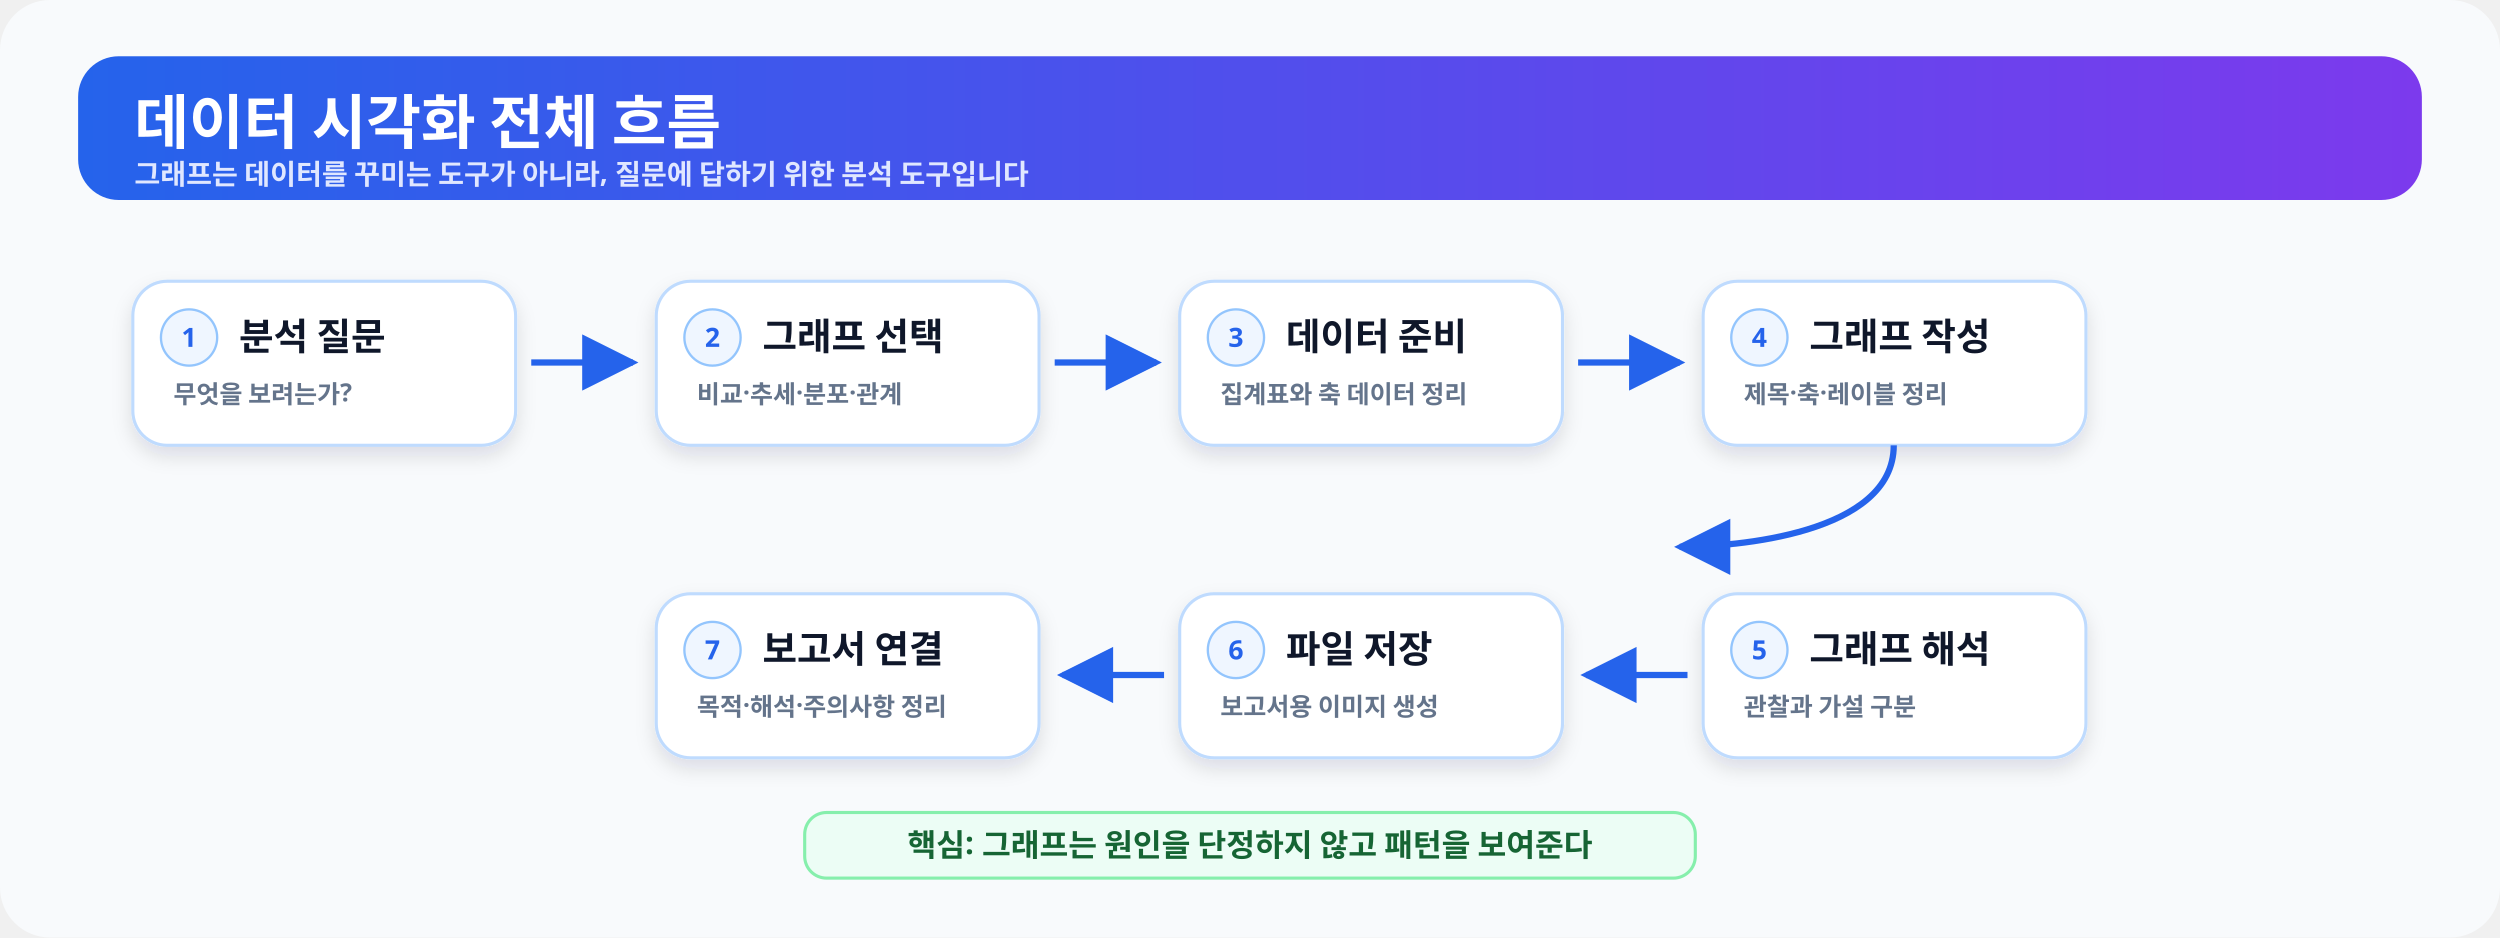
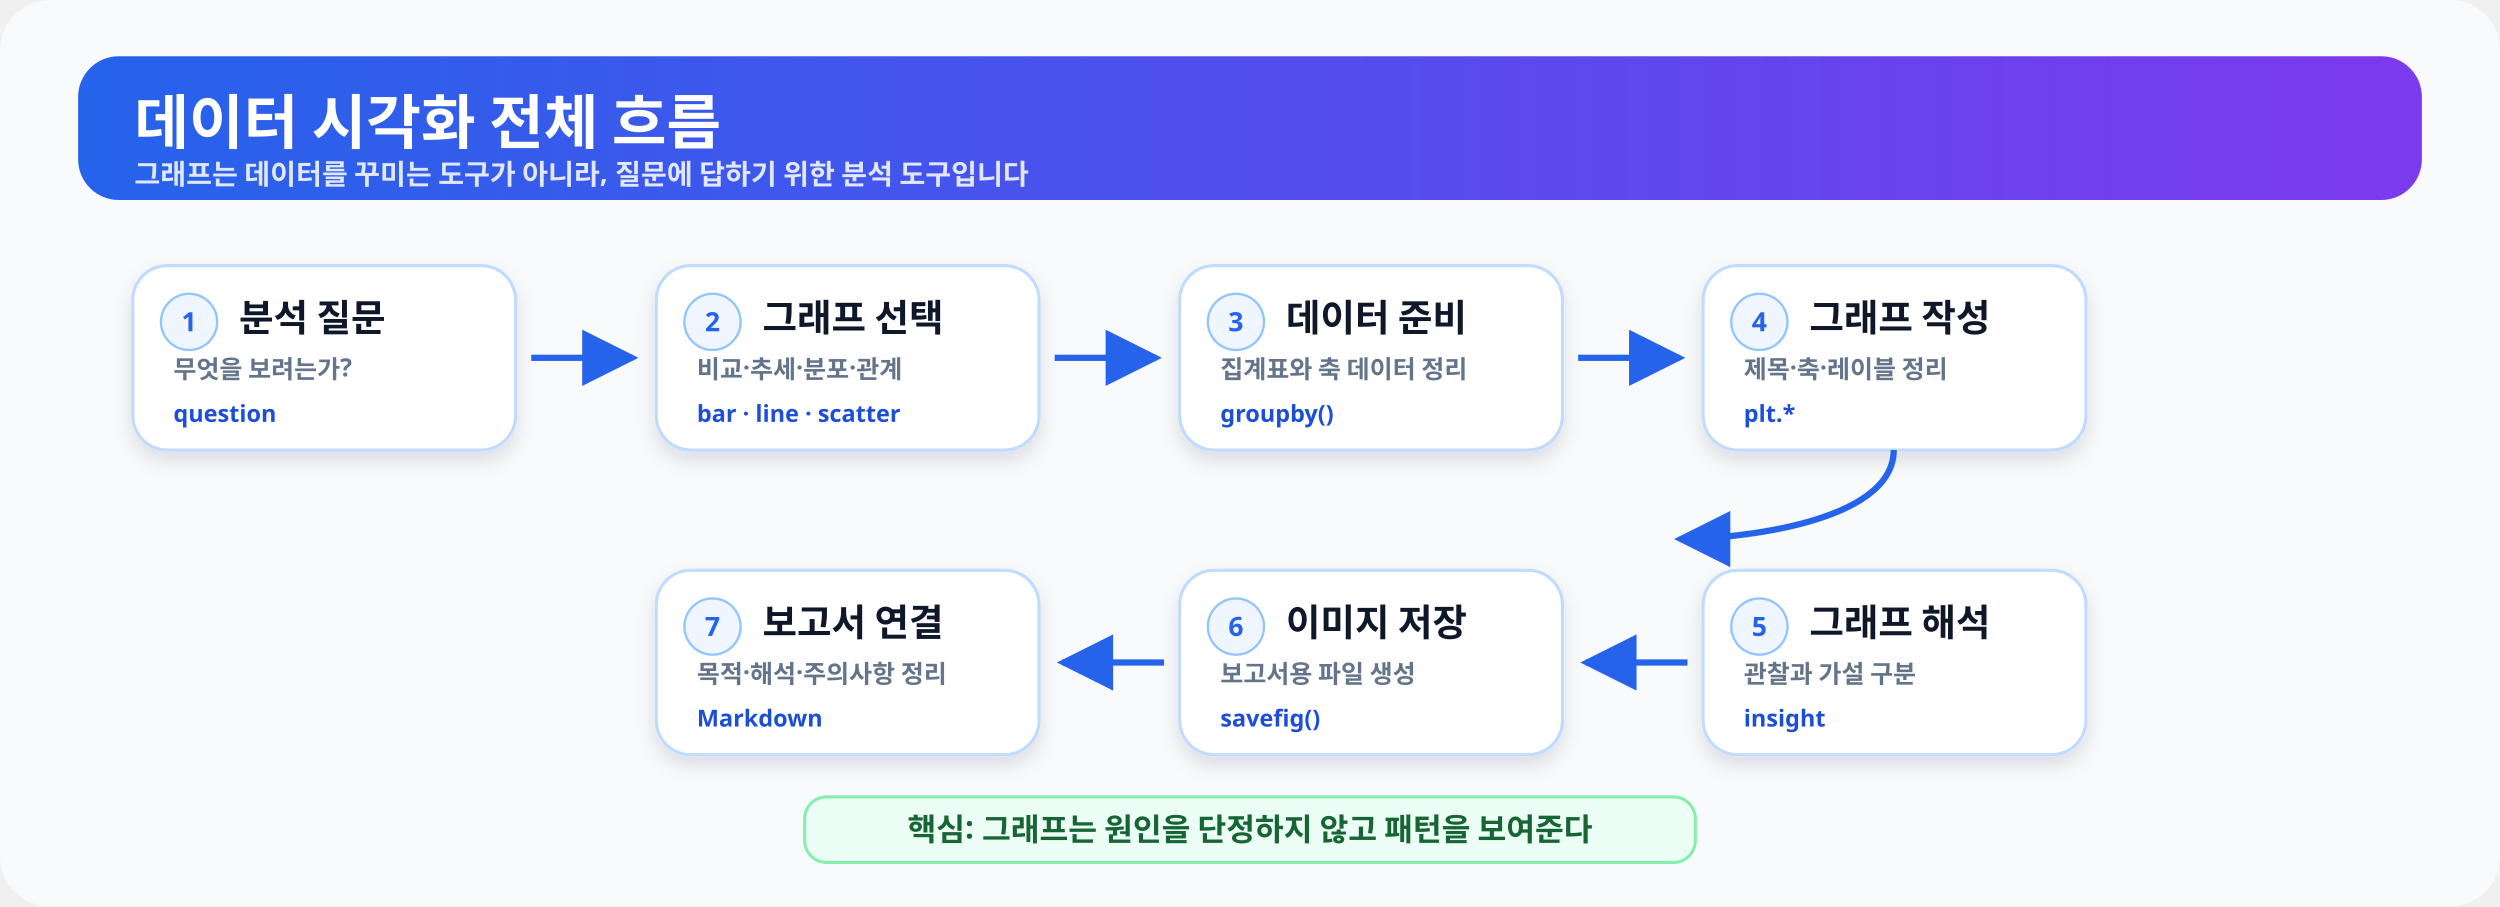
- <svg xmlns="http://www.w3.org/2000/svg" width="1600" height="600" viewBox="0 0 1600 600" role="img" aria-labelledby="title desc">
+ <svg xmlns="http://www.w3.org/2000/svg" width="1600" height="580" viewBox="0 0 1600 580" role="img" aria-labelledby="title desc">
  <defs>
    <linearGradient id="head" x1="0" x2="1">
      <stop offset="0%" stop-color="#2563eb" />
      <stop offset="100%" stop-color="#7c3aed" />
    </linearGradient>
    <filter id="shadow" x="-20%" y="-20%" width="140%" height="140%">
      <feDropShadow dx="0" dy="6" stdDeviation="6" flood-color="#0f172a" flood-opacity="0.12" />
    </filter>
    <marker id="arrow" viewBox="0 0 10 10" refX="9" refY="5" markerWidth="9" markerHeight="9" orient="auto">
      <path d="M0 0L10 5L0 10Z" fill="#2563eb" />
    </marker>
    <style>
      .bg{fill:#f8fafc}.h{fill:url(#head)} text{font-family:'Pretendard','Noto Sans KR','Apple SD Gothic Neo','Malgun Gothic',sans-serif}
      .title{font-size:38px;font-weight:800;fill:#fff}.sub{font-size:18px;font-weight:600;fill:#e0e7ff}
      .node{fill:#fff;stroke:#bfdbfe;stroke-width:2;filter:url(#shadow)}.num{fill:#eff6ff;stroke:#93c5fd;stroke-width:1.5}.nt{font-size:17px;font-weight:900;fill:#2563eb}
-       .main{font-size:24px;font-weight:800;fill:#0f172a}.desc{font-size:16px;font-weight:650;fill:#64748b}.arr{fill:none;stroke:#2563eb;stroke-width:4;marker-end:url(#arrow)}
+       .main{font-size:24px;font-weight:800;fill:#0f172a}.desc{font-size:16px;font-weight:650;fill:#64748b}.hint{font-size:15px;font-weight:800;fill:#1d4ed8}.arr{fill:none;stroke:#2563eb;stroke-width:4;marker-end:url(#arrow)}
      .note{fill:#ecfdf5;stroke:#86efac;stroke-width:2}.noteText{font-size:20px;font-weight:800;fill:#166534}
    </style>
  </defs>
-   <rect class="bg" width="1600" height="600" rx="32" />
+   <rect class="bg" width="1600" height="580" rx="32" />
  <rect class="h" x="50" y="36" width="1500" height="92" rx="26" />
  <text class="title" x="86" y="92">데이터 시각화 전체 흐름</text>
  <text class="sub" x="86" y="118">그래프는 데이터를 꾸미는 도구가 아니라, 질문에 답하기 위한 분석 도구입니다</text>
-   <g transform="translate(85 180)">
-     <rect class="node" width="245" height="105" rx="22" />
+   <g transform="translate(85 170)">
+     <rect class="node" width="245" height="118" rx="22" />
    <circle class="num" cx="36" cy="36" r="18" />
    <text class="nt" x="36" y="42" text-anchor="middle">1</text>
-     <text class="main" x="68" y="44">분석 질문</text>
-     <text class="desc" x="26" y="78">무엇을 보려는가?</text>
+     <text class="main" x="68" y="42">분석 질문</text>
+     <text class="desc" x="26" y="72">무엇을 보려는가?</text>
+     <text class="hint" x="26" y="100">question</text>
  </g>
-   <path class="arr" d="M340 232H405" />
-   <g transform="translate(420 180)">
-     <rect class="node" width="245" height="105" rx="22" />
+   <path class="arr" d="M340 229H405" />
+   <g transform="translate(420 170)">
+     <rect class="node" width="245" height="118" rx="22" />
    <circle class="num" cx="36" cy="36" r="18" />
    <text class="nt" x="36" y="42" text-anchor="middle">2</text>
-     <text class="main" x="68" y="44">그래프 선택</text>
-     <text class="desc" x="26" y="78">비교·추세·분포·관계</text>
+     <text class="main" x="68" y="42">그래프 선택</text>
+     <text class="desc" x="26" y="72">비교·추세·분포·관계</text>
+     <text class="hint" x="26" y="100">bar · line · scatter</text>
  </g>
-   <path class="arr" d="M675 232H740" />
-   <g transform="translate(755 180)">
-     <rect class="node" width="245" height="105" rx="22" />
+   <path class="arr" d="M675 229H740" />
+   <g transform="translate(755 170)">
+     <rect class="node" width="245" height="118" rx="22" />
    <circle class="num" cx="36" cy="36" r="18" />
    <text class="nt" x="36" y="42" text-anchor="middle">3</text>
-     <text class="main" x="68" y="44">데이터 준비</text>
-     <text class="desc" x="26" y="78">집계표와 축 데이터 정리</text>
+     <text class="main" x="68" y="42">데이터 준비</text>
+     <text class="desc" x="26" y="72">집계표와 축 데이터 정리</text>
+     <text class="hint" x="26" y="100">groupby()</text>
  </g>
-   <path class="arr" d="M1010 232H1075" />
-   <g transform="translate(1090 180)">
-     <rect class="node" width="245" height="105" rx="22" />
+   <path class="arr" d="M1010 229H1075" />
+   <g transform="translate(1090 170)">
+     <rect class="node" width="245" height="118" rx="22" />
    <circle class="num" cx="36" cy="36" r="18" />
    <text class="nt" x="36" y="42" text-anchor="middle">4</text>
-     <text class="main" x="68" y="44">그래프 작성</text>
-     <text class="desc" x="26" y="78">제목·축·레이블 정리</text>
+     <text class="main" x="68" y="42">그래프 작성</text>
+     <text class="desc" x="26" y="72">제목·축·레이블 정리</text>
+     <text class="hint" x="26" y="100">plt.*</text>
  </g>
-   <path class="arr" d="M1212 285 C1212 342 1110 350 1075 350" />
-   <g transform="translate(1090 380)">
-     <rect class="node" width="245" height="105" rx="22" />
+   <path class="arr" d="M1212 288 C1212 335 1110 345 1075 345" />
+   <g transform="translate(1090 365)">
+     <rect class="node" width="245" height="118" rx="22" />
    <circle class="num" cx="36" cy="36" r="18" />
    <text class="nt" x="36" y="42" text-anchor="middle">5</text>
-     <text class="main" x="68" y="44">그래프 해석</text>
-     <text class="desc" x="26" y="78">관찰과 가설 구분</text>
+     <text class="main" x="68" y="42">그래프 해석</text>
+     <text class="desc" x="26" y="72">관찰과 가설 구분</text>
+     <text class="hint" x="26" y="100">insight</text>
  </g>
-   <path class="arr" d="M1080 432H1015" />
-   <g transform="translate(755 380)">
-     <rect class="node" width="245" height="105" rx="22" />
+   <path class="arr" d="M1080 424H1015" />
+   <g transform="translate(755 365)">
+     <rect class="node" width="245" height="118" rx="22" />
    <circle class="num" cx="36" cy="36" r="18" />
    <text class="nt" x="36" y="42" text-anchor="middle">6</text>
-     <text class="main" x="68" y="44">파일 저장</text>
-     <text class="desc" x="26" y="78">보고서용 이미지 생성</text>
+     <text class="main" x="68" y="42">이미지 저장</text>
+     <text class="desc" x="26" y="72">보고서용 파일 생성</text>
+     <text class="hint" x="26" y="100">savefig()</text>
  </g>
-   <path class="arr" d="M745 432H680" />
-   <g transform="translate(420 380)">
-     <rect class="node" width="245" height="105" rx="22" />
+   <path class="arr" d="M745 424H680" />
+   <g transform="translate(420 365)">
+     <rect class="node" width="245" height="118" rx="22" />
    <circle class="num" cx="36" cy="36" r="18" />
    <text class="nt" x="36" y="42" text-anchor="middle">7</text>
-     <text class="main" x="68" y="44">보고서 연결</text>
-     <text class="desc" x="26" y="78">목적·해석·주의사항 정리</text>
+     <text class="main" x="68" y="42">보고서 연결</text>
+     <text class="desc" x="26" y="72">목적·해석·주의사항 정리</text>
+     <text class="hint" x="26" y="100">Markdown</text>
  </g>
-   <rect class="note" x="515" y="520" width="570" height="42" rx="14" />
-   <text class="noteText" x="800" y="548" text-anchor="middle">핵심: 그래프는 원인을 단정하지 않고 패턴을 보여준다</text>
+   <rect class="note" x="515" y="510" width="570" height="42" rx="14" />
+   <text class="noteText" x="800" y="538" text-anchor="middle">핵심: 그래프는 원인을 단정하지 않고 패턴을 보여준다</text>
</svg>
